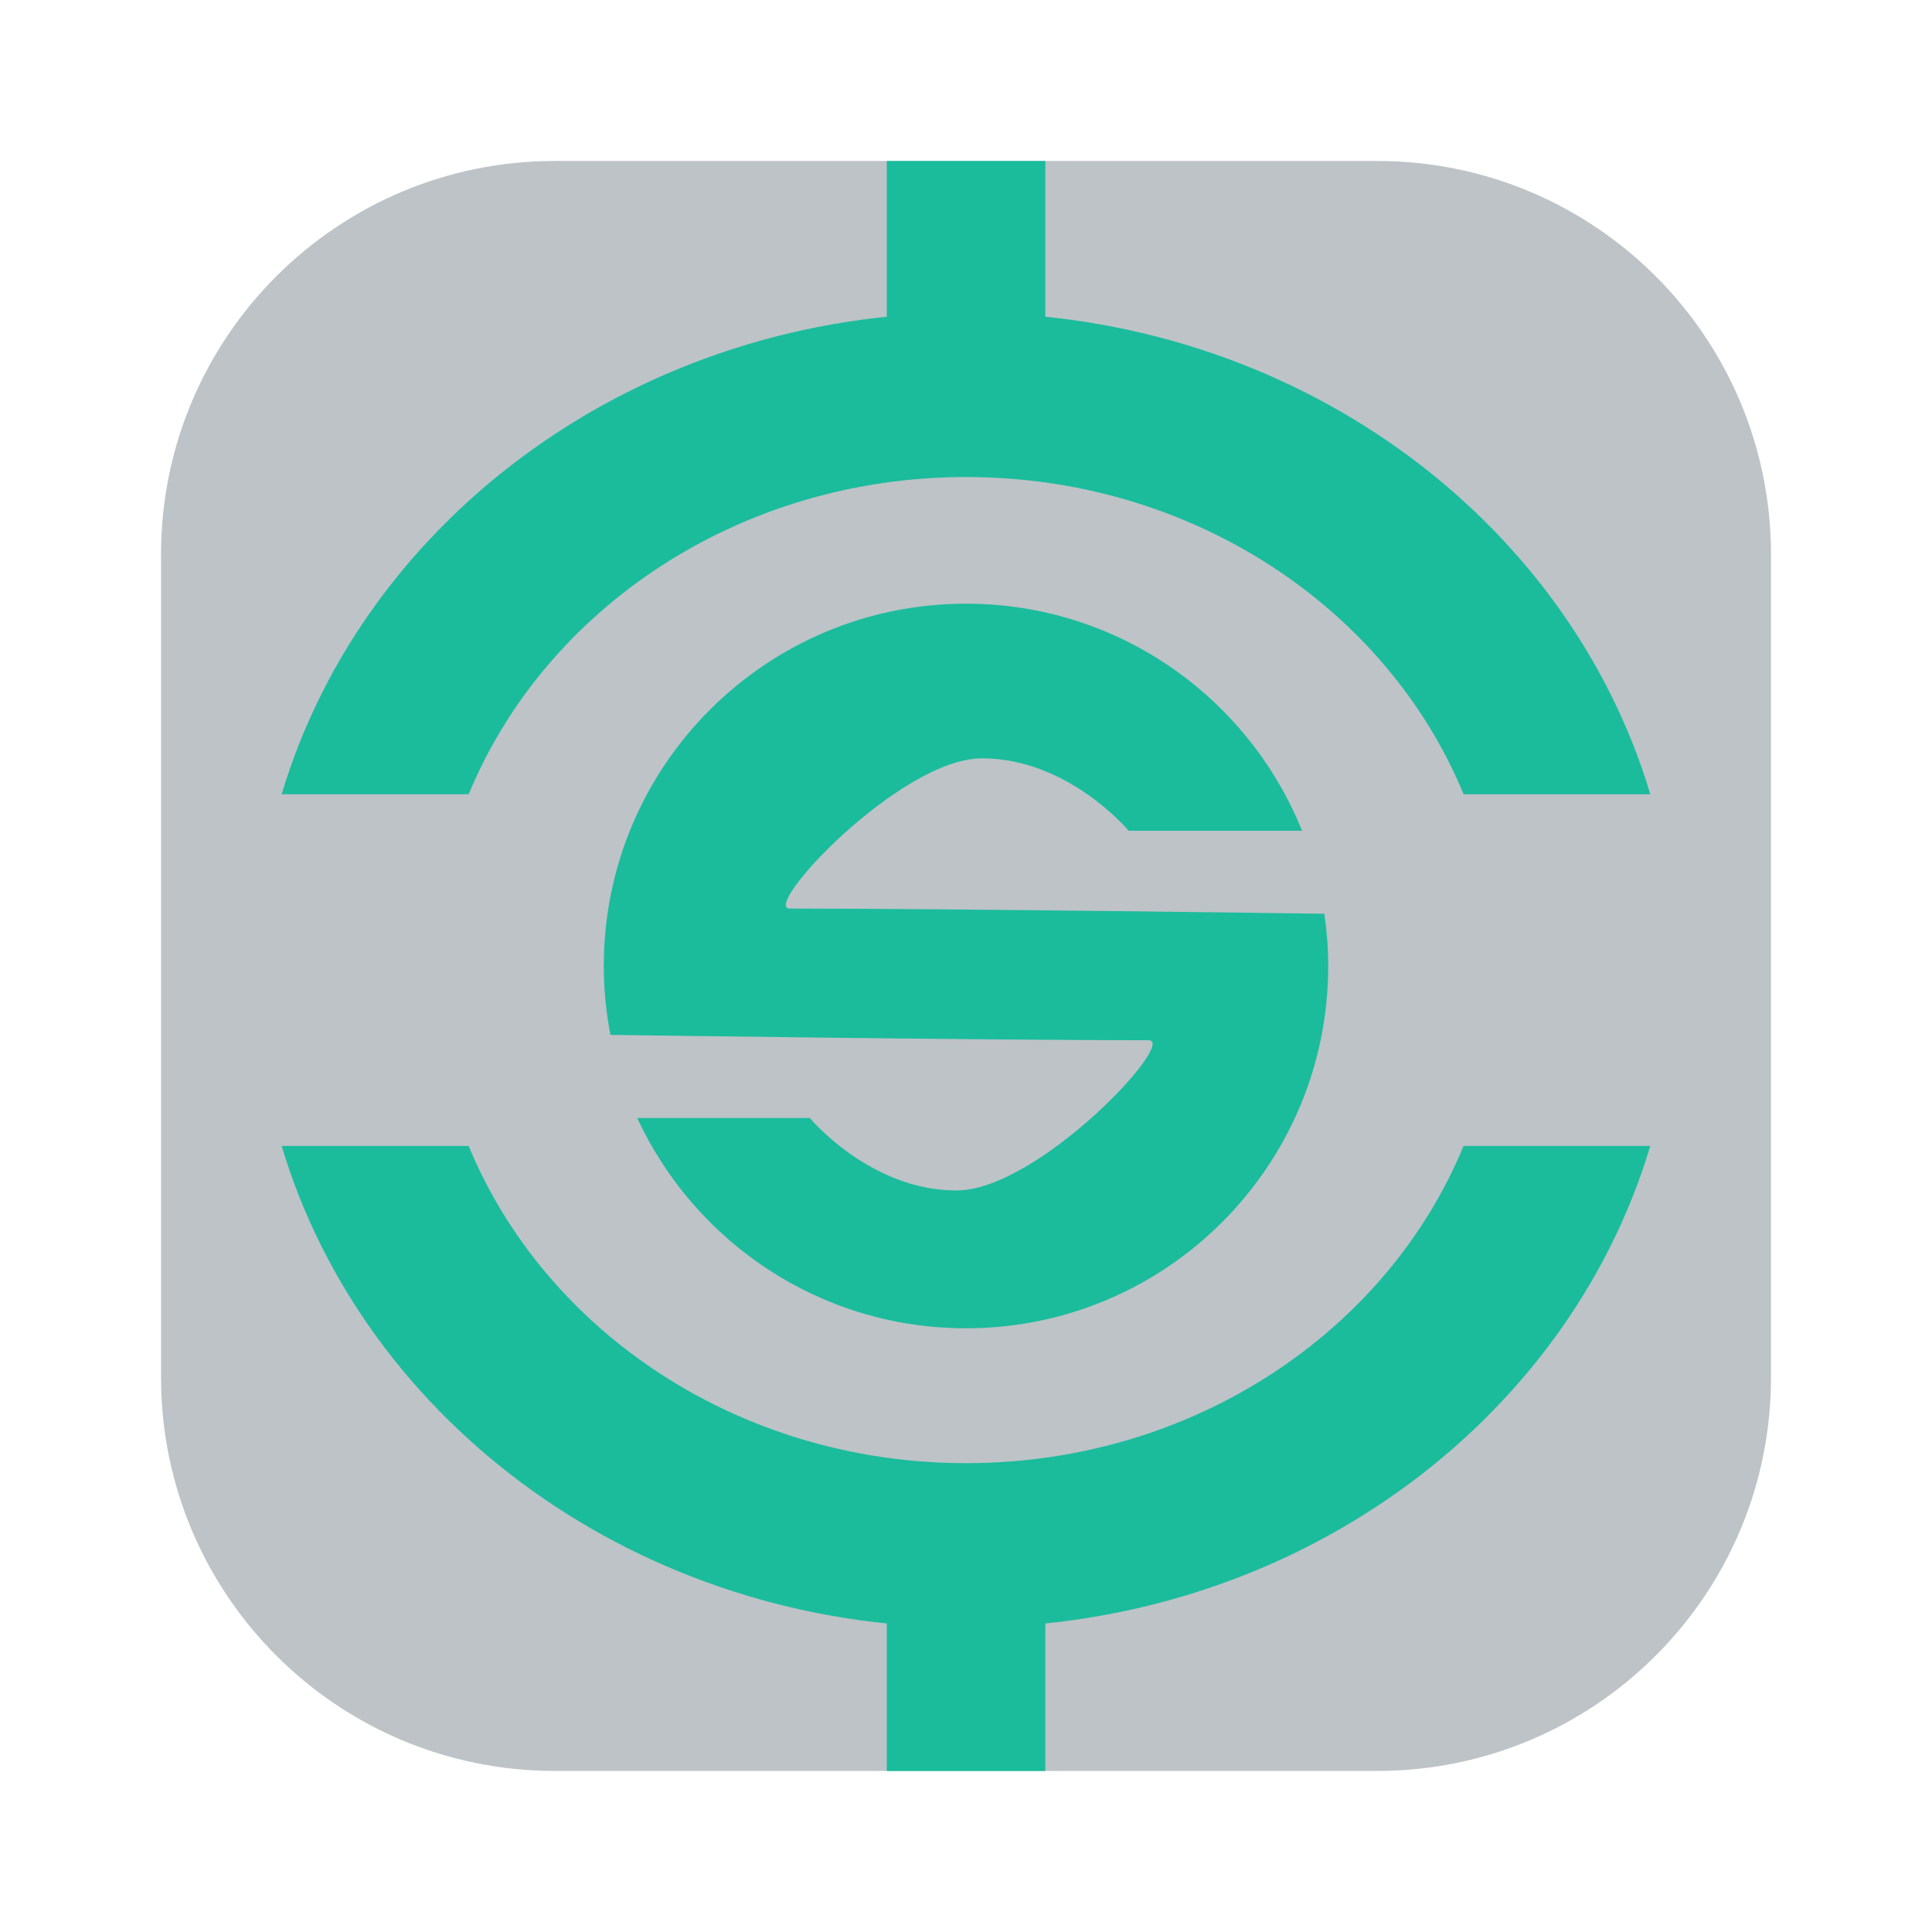
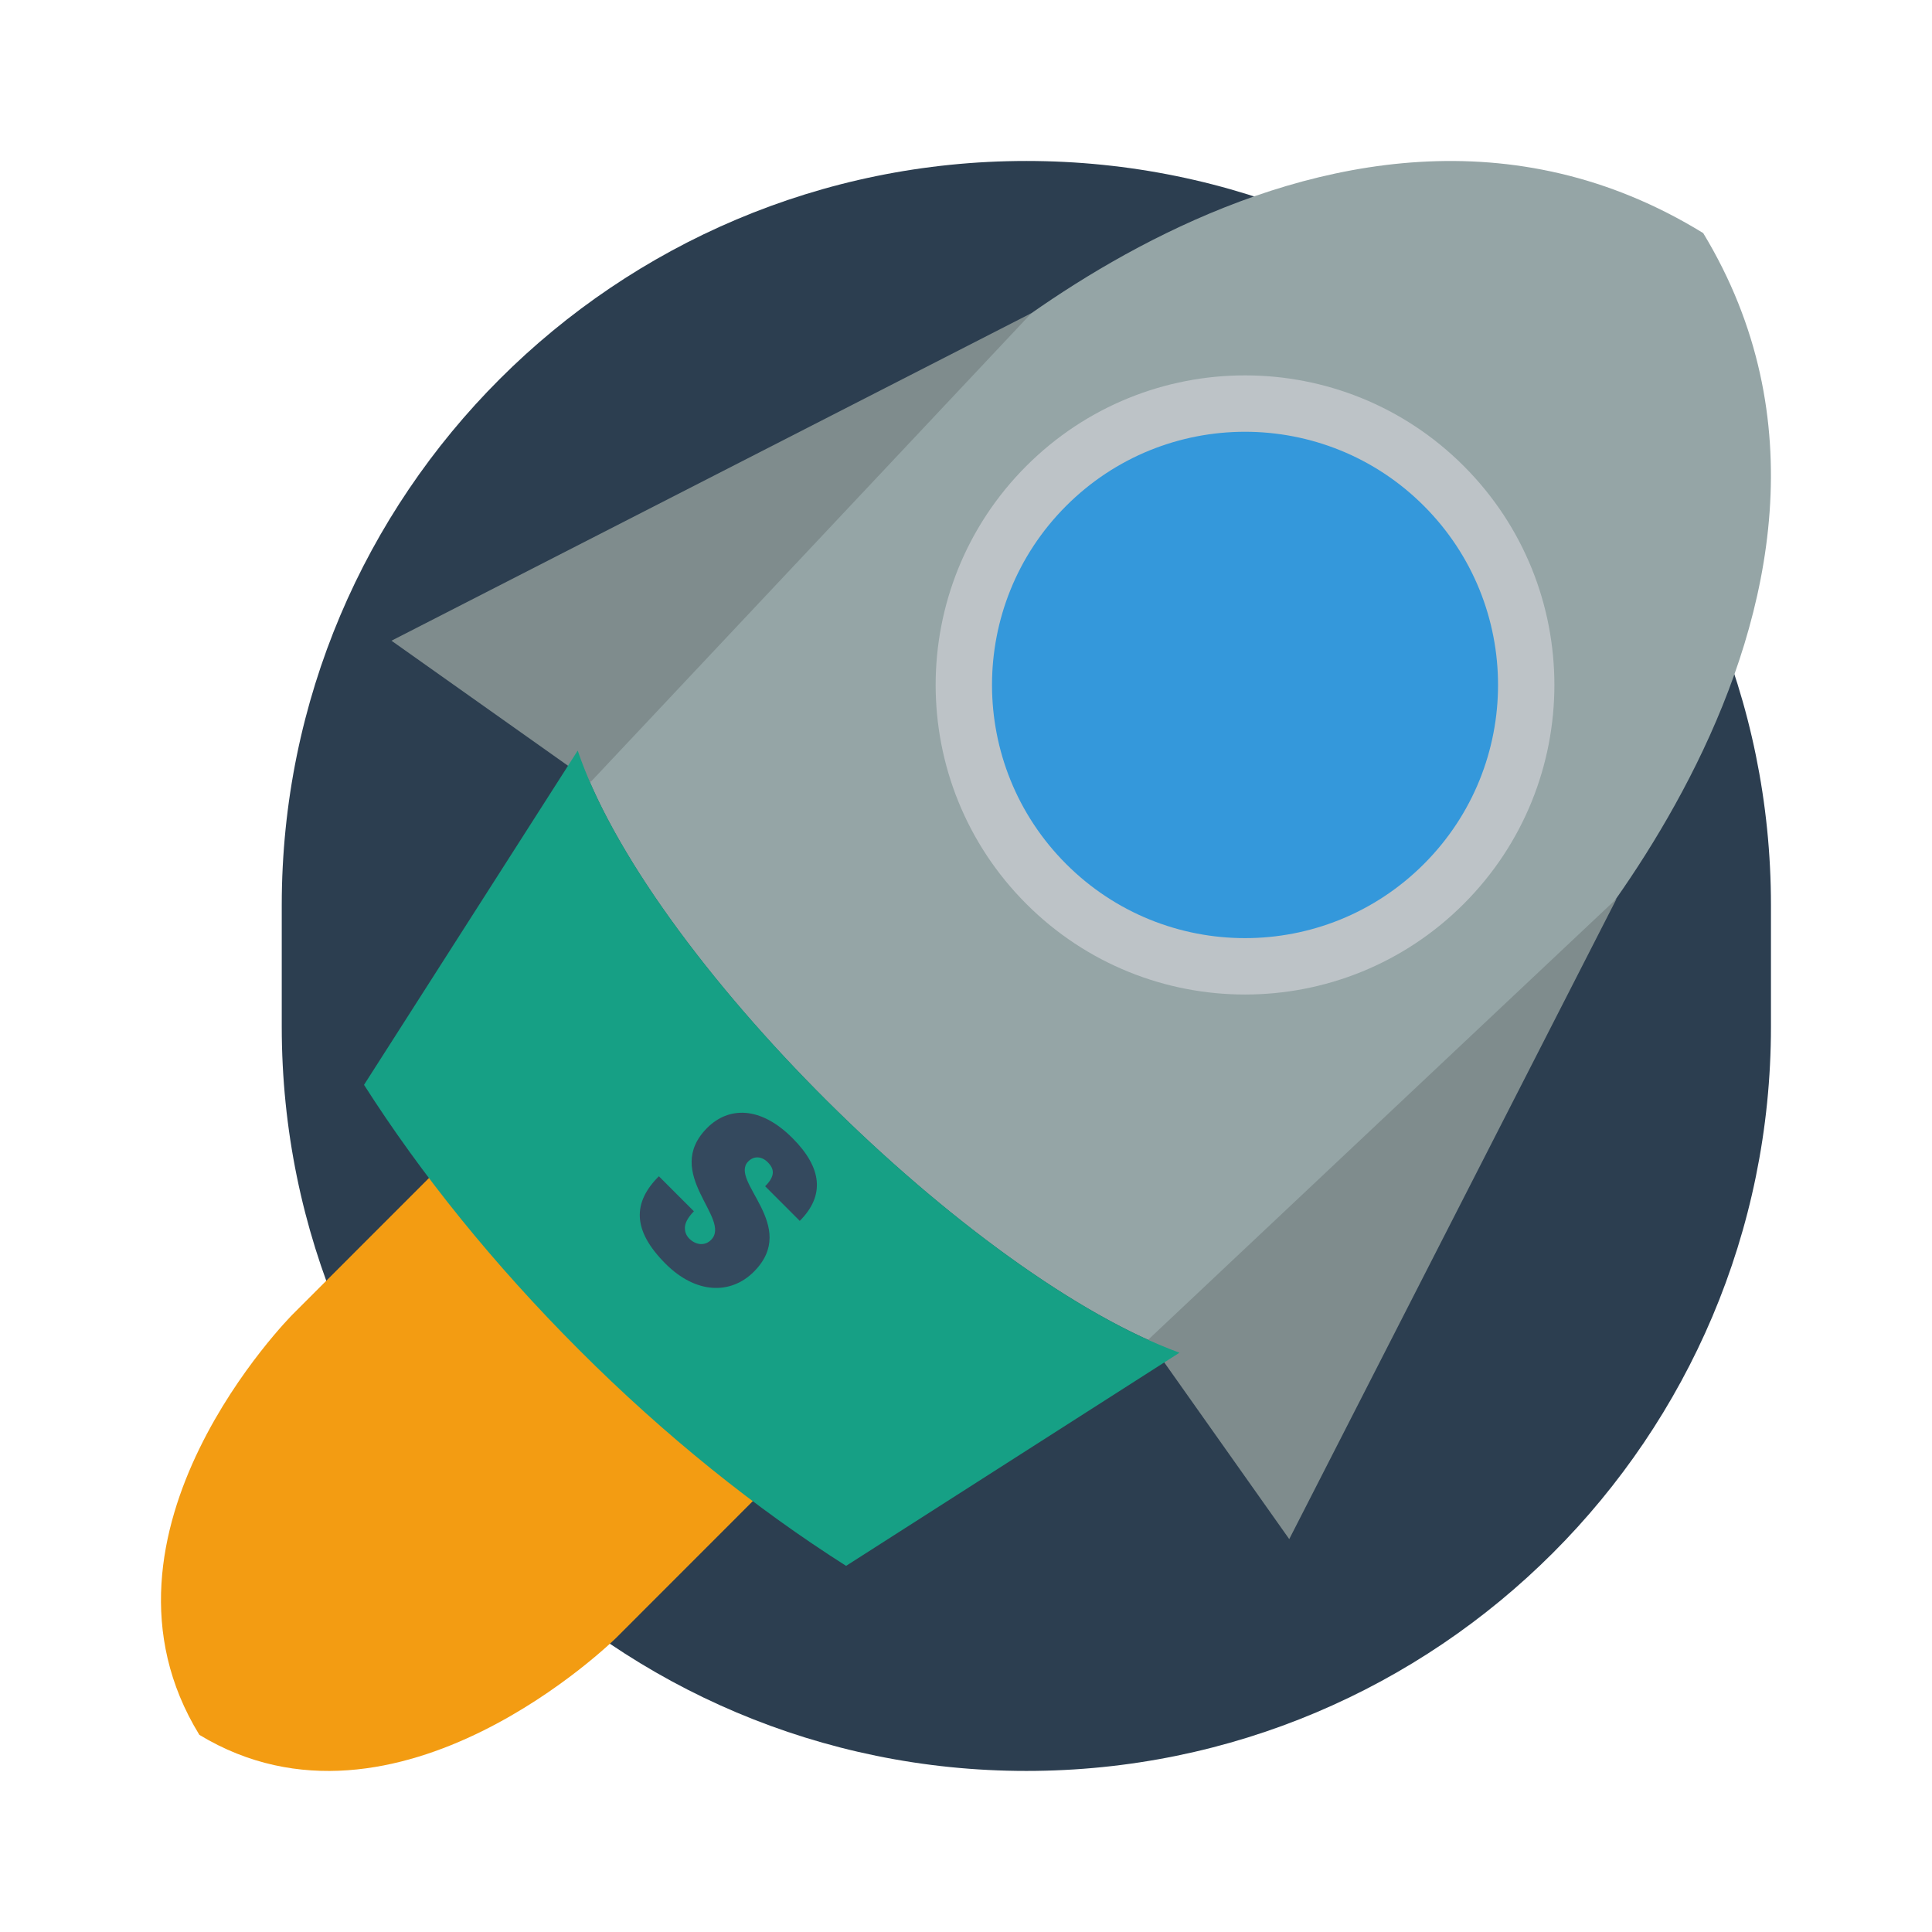
<svg xmlns="http://www.w3.org/2000/svg" width="48" height="48" id="svg2" version="1.1" viewBox="0 0 13.547 13.547">
-   <defs id="defs4">
-     </defs>
+   <defs id="defs4" />
  <g id="layer1" transform="translate(38.11915,-397.8449)">
    <g id="g3120" transform="matrix(0.2822223,0,0,0.2822223,-38.07619,397.9365)">
      <g transform="matrix(0.9929777,0,0,0.9976592,-361.3389,-433.5197)" id="layer1-3">
        <text id="text3160" y="716.648" x="-288.571" style="font-size:40px;font-style:normal;font-variant:normal;font-weight:normal;font-stretch:normal;line-height:125%;letter-spacing:0px;word-spacing:0px;fill:#000000;fill-opacity:1;stroke:none;font-family:DejaVu Sans;-inkscape-font-specification:DejaVu Sans" xml:space="preserve">
          <tspan y="716.648" x="-288.571" id="tspan3162" />
        </text>
        <g transform="matrix(3.568365,0,0,3.55162,499.6107,-979.1077)" id="layer1-5">
          <g transform="matrix(0.2822223,0,0,0.2822223,-38.07619,397.9365)" id="g3120-6">
            <g transform="matrix(3.568429,0,0,3.549583,135.8686,-1412.339)" id="layer1-4">
              <g transform="matrix(0.2822223,0,0,0.2822223,-38.07619,397.9365)" id="g3120-9">
                <g id="layer1-3-3" transform="matrix(0.9929777,0,0,0.9976592,-361.3389,-433.5197)">
-                   <rect style="fill:#bdc3c7;fill-opacity:1;stroke:none" id="rect3128" width="39.999" height="40.023" x="367.899" y="438.369" ry="9.783" />
-                   <path style="fill:#1abc9c;fill-opacity:1;stroke:none" d="m 387.899,442.14 c -8.106,0 -14.938,5.069 -17.003,11.971 l 4.647,0 c 1.901,-4.609 6.714,-7.885 12.357,-7.885 5.642,0 10.46,3.276 12.361,7.885 l 4.638,0 c -2.064,-6.902 -8.893,-11.971 -16.999,-11.971 z m -17.003,20.716 c 2.064,6.903 8.896,11.971 17.003,11.971 8.107,0 14.936,-5.068 16.999,-11.971 l -4.638,0 c -1.9,4.61 -6.717,7.885 -12.361,7.885 -5.644,0 -10.456,-3.275 -12.357,-7.885 l -4.647,0 z" id="path3132" />
-                   <rect style="fill:#1abc9c;fill-opacity:1;stroke:none" id="rect3140" width="3.938" height="7.3" x="385.93" y="438.369" />
-                   <rect style="fill:#1abc9c;fill-opacity:1;stroke:none" id="rect3140-3" width="3.938" height="7.391" x="385.93" y="471.002" />
-                   <text xml:space="preserve" style="font-size:40px;font-style:normal;font-variant:normal;font-weight:normal;font-stretch:normal;line-height:125%;letter-spacing:0px;word-spacing:0px;fill:#000000;fill-opacity:1;stroke:none;font-family:DejaVu Sans;-inkscape-font-specification:DejaVu Sans" x="-288.571" y="716.648" id="text3160-9">
-                     <tspan id="tspan3162-5" x="-288.571" y="716.648" />
-                   </text>
-                   <path style="fill:#1abc9c;fill-opacity:1;stroke:none" d="m 387.898,449.375 c -4.97,0 -8.999,4.032 -8.999,9.006 0,0.587 0.058,1.158 0.165,1.713 0.086,8.8e-4 9.226,0.133 13.37,0.133 0.736,0 -2.738,3.735 -4.773,3.735 -2.148,0 -3.644,-1.801 -3.644,-1.801 l -4.287,0 c 1.428,3.085 4.547,5.227 8.168,5.227 4.97,0 8.999,-4.032 8.999,-9.006 0,-0.441 -0.035,-0.874 -0.096,-1.299 -0.247,-0.003 -9.171,-0.129 -13.278,-0.129 -0.736,0 2.738,-3.735 4.773,-3.735 2.148,0 3.644,1.801 3.644,1.801 l 4.307,0 c -1.331,-3.308 -4.566,-5.645 -8.349,-5.645 z" id="path3164" />
+                   <rect style="fill:#2c3e50;fill-opacity:1;stroke:none" id="rect4131" width="36.999" height="40.023" x="370.898" y="438.369" ry="18.5" />
+                   <path id="path1382" d="m 371.174,467.037 c 0,0 -5.415,5.422 -2.323,10.458 4.913,2.979 10.357,-2.413 10.357,-2.413 l 4.471,-4.476 c -0.974,-2.772 -5.287,-7.15 -8.034,-8.044 z" style="fill:#f39c12;fill-opacity:1;stroke:none" />
+                   <path style="fill:#95a5a6;fill-opacity:1;stroke:none" d="m 386.609,444.527 c 0,0 10.165,-10.176 19.605,-4.365 5.585,9.233 -4.524,19.465 -4.524,19.465 l -8.393,8.403 c -5.197,-1.831 -13.404,-9.937 -15.081,-15.1 z" id="rect1011" />
+                   <path style="fill:#7f8c8d;fill-opacity:1;stroke:none" d="m 389.525,442.151 -15.901,8.144 4.951,3.509 z m 14.538,14.556 -11.638,10.965 3.504,4.957 z" id="path1038" />
+                   <circle r="7.691" cy="39.623" cx="598.347" transform="matrix(0.7066645,0.7075488,-0.7066645,0.7075488,0,0)" id="path896" style="fill:#bdc3c7;fill-opacity:1;stroke:none" d="m 606.038,39.623 a 7.691,7.691 0 0 1 -7.691,7.691 7.691,7.691 0 0 1 -7.691,-7.691 7.691,7.691 0 0 1 7.691,-7.691 7.691,7.691 0 0 1 7.691,7.691 z" />
+                   <circle r="6.29" cy="39.623" cx="598.347" transform="matrix(0.7066645,0.7075488,-0.7066645,0.7075488,0,0)" id="path941" style="fill:#3498db;fill-opacity:1;stroke:none" d="m 604.638,39.623 a 6.29,6.29 0 0 1 -6.29,6.29 6.29,6.29 0 0 1 -6.29,-6.29 6.29,6.29 0 0 1 6.29,-6.29 6.29,6.29 0 0 1 6.29,6.29 z" />
+                   <path style="fill:#16a085;fill-opacity:1;stroke:none" d="m 378.252,453.025 -5.31,8.311 c 1.419,2.227 3.216,4.459 5.344,6.59 2.141,2.143 4.395,3.946 6.633,5.368 l 8.283,-5.299 c -5.168,-1.886 -13.213,-9.835 -14.951,-14.969 z" id="path1247" />
+                   <path id="path3132" style="font-size:6.091px;font-style:normal;font-variant:normal;font-weight:900;font-stretch:condensed;text-align:start;line-height:125%;letter-spacing:0px;word-spacing:0px;writing-mode:lr-tb;text-anchor:start;fill:#34495e;fill-opacity:1;stroke:none;font-family:Helvetica Neue;-inkscape-font-specification:Helvetica Neue Heavy Condensed" d="m 380.268,463.608 c -0.651,0.651 -0.667,1.341 0.165,2.175 0.75,0.751 1.615,0.778 2.194,0.199 1.141,-1.143 -0.628,-2.252 -0.138,-2.743 0.143,-0.144 0.336,-0.127 0.485,0.022 0.165,0.166 0.188,0.342 -0.066,0.596 l 0.86,0.861 c 0.623,-0.624 0.562,-1.314 -0.182,-2.059 -0.805,-0.806 -1.593,-0.778 -2.117,-0.254 -1.13,1.132 0.623,2.258 0.094,2.787 -0.16,0.16 -0.386,0.121 -0.54,-0.033 -0.088,-0.088 -0.121,-0.199 -0.105,-0.315 0.016,-0.116 0.105,-0.248 0.22,-0.364 l -0.871,-0.872 z" />
                </g>
              </g>
            </g>
          </g>
        </g>
      </g>
    </g>
  </g>
</svg>
